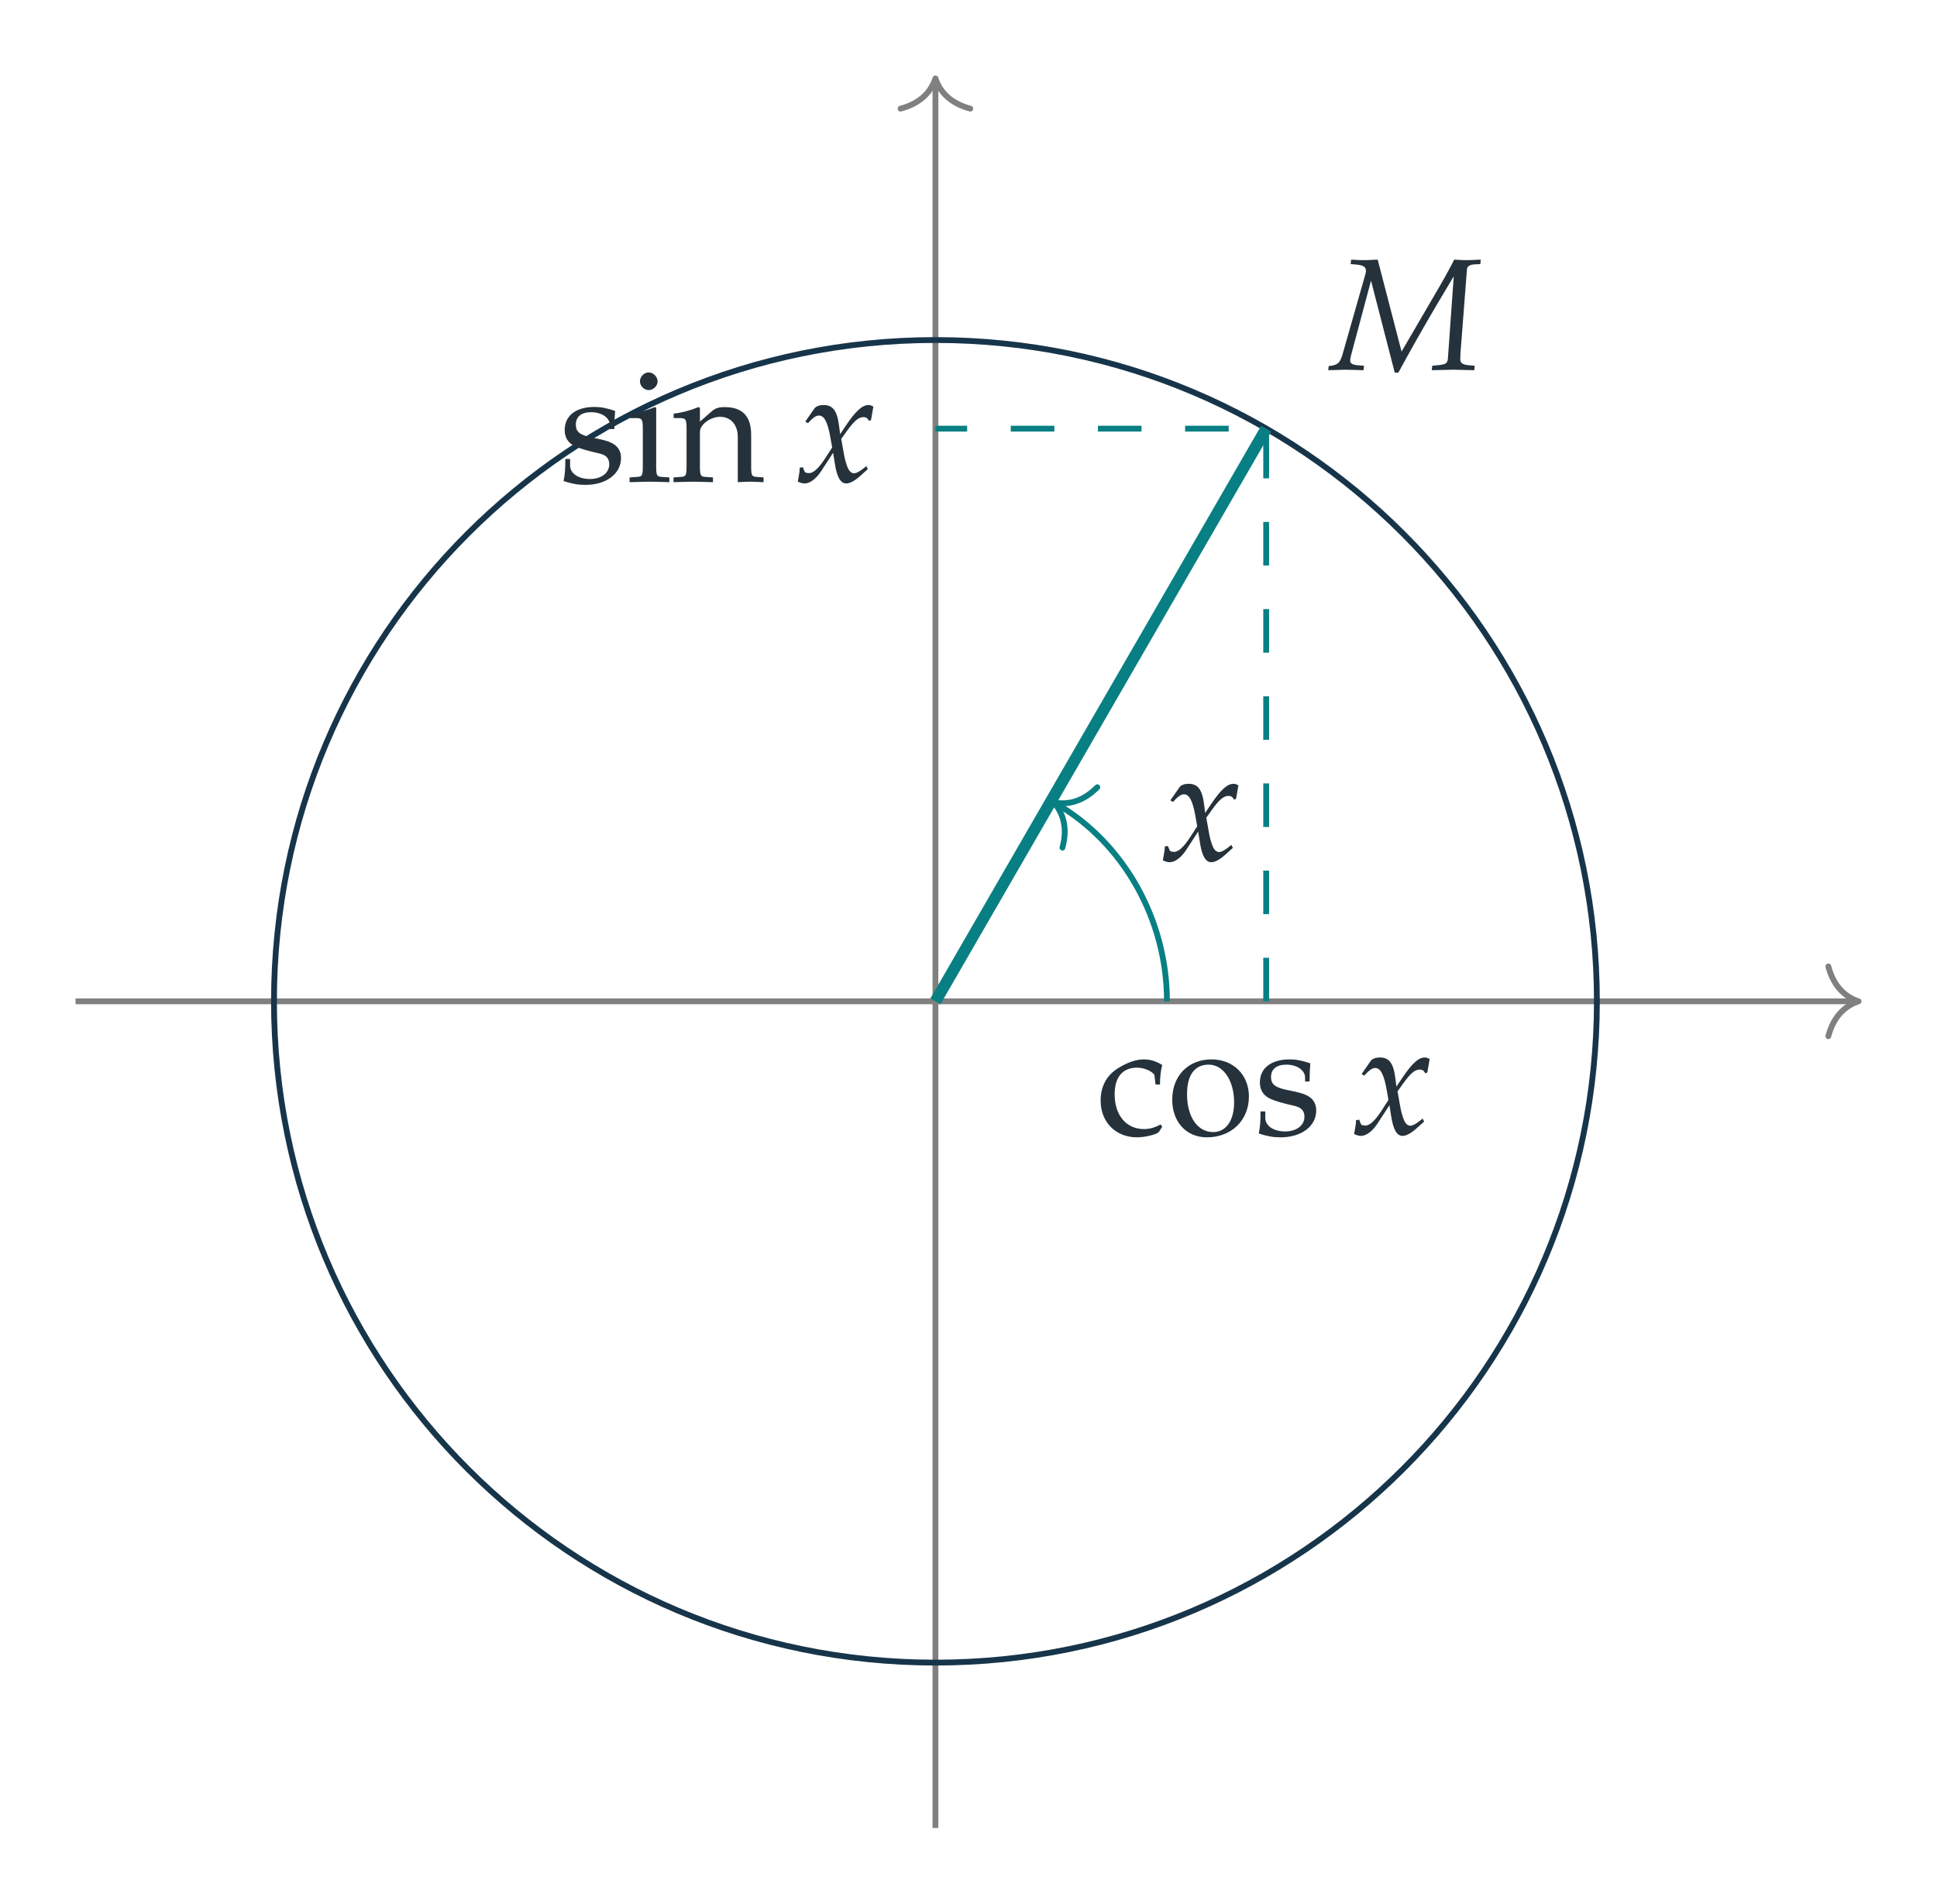
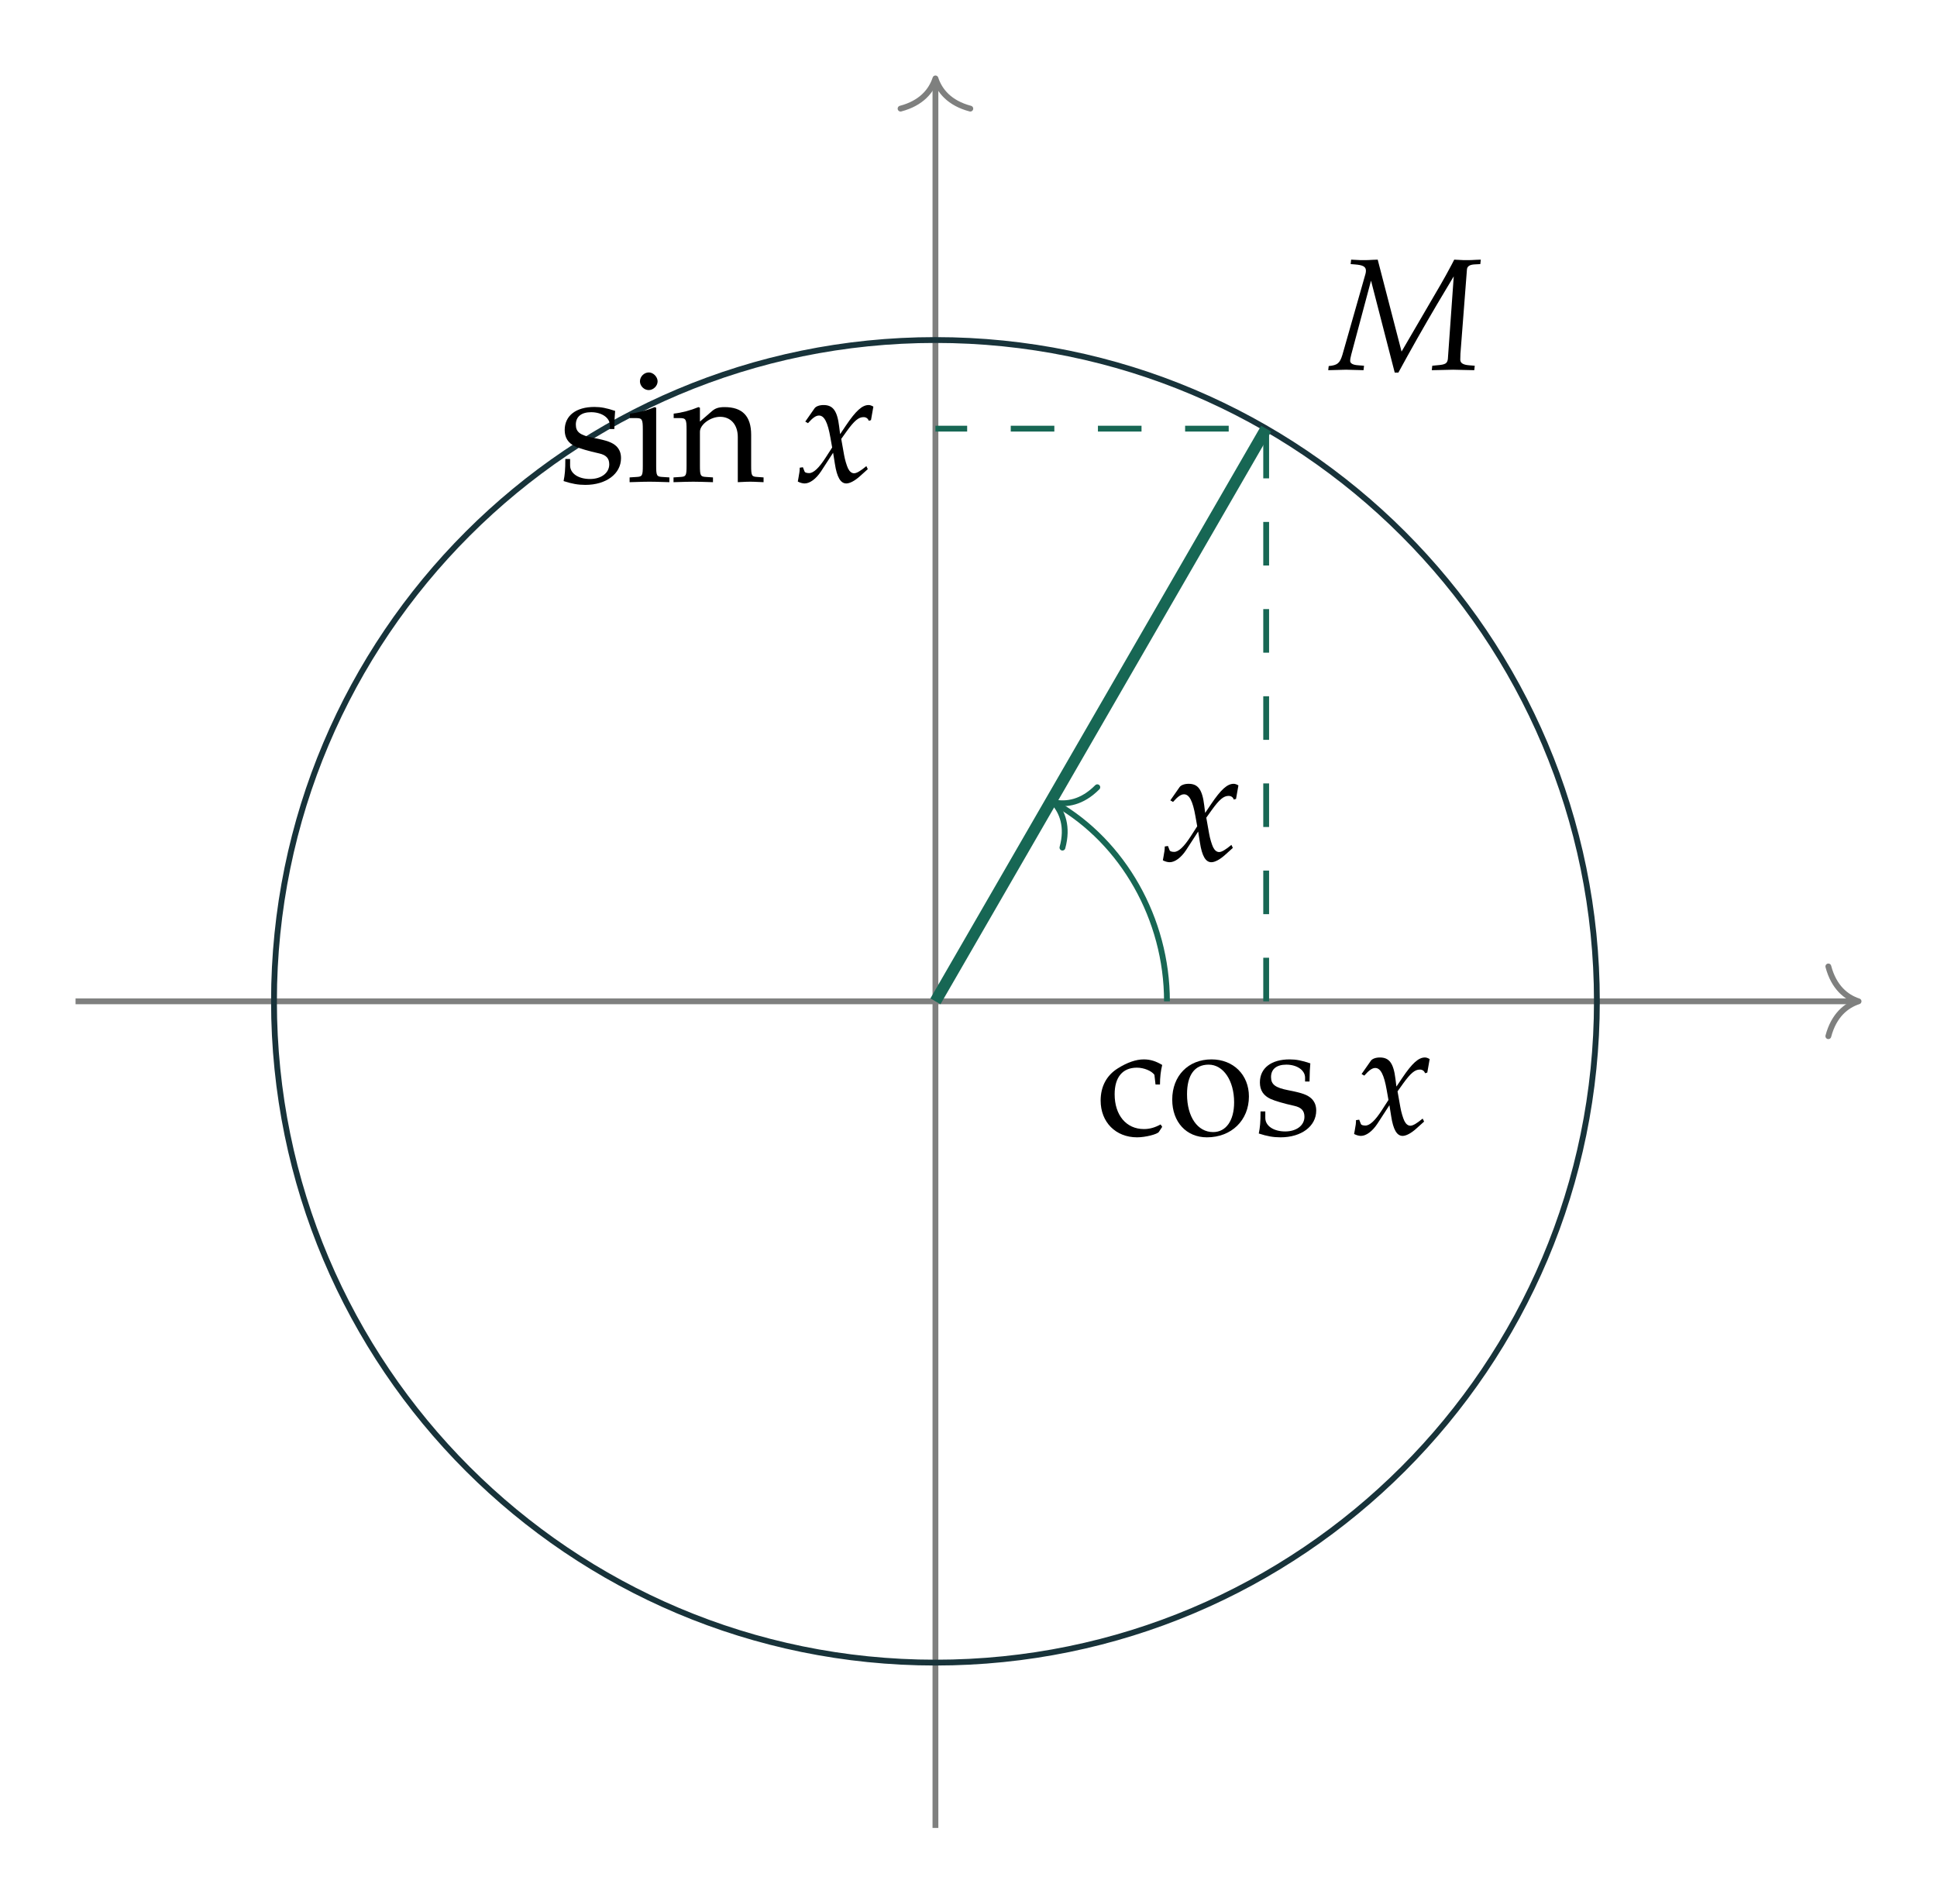
<svg xmlns="http://www.w3.org/2000/svg" xmlns:xlink="http://www.w3.org/1999/xlink" version="1.1" width="132.818" height="130.55" viewBox="0 0 132.818 130.55">
  <defs>
    <path id="font_1_12" d="M.021 .088C.021 .068 .019 .055 .013 .023 .011 .011 .01 .008 .009 .001 .024-.007 .04-.011 .052-.011 .085-.011 .124 .018 .155 .065L.231 .182 .242 .113C.255 .028 .278-.011 .314-.011 .336-.011 .368 .006 .4 .035L.449 .079 .44 .098C.404 .068 .379 .053 .363 .053 .348 .053 .335 .063 .325 .083 .316 .102 .305 .139 .3 .168L.282 .269 .317 .318C.364 .383 .391 .406 .422 .406 .438 .406 .45 .398 .455 .383L.469 .387 .484 .472C.472 .479 .463 .482 .454 .482 .414 .482 .374 .446 .312 .354L.275 .299 .269 .347C.257 .446 .23 .482 .171 .482 .145 .482 .123 .474 .114 .461L.056 .378 .073 .368C.103 .402 .123 .416 .142 .416 .175 .416 .197 .375 .214 .277L.225 .215 .185 .153C.142 .086 .108 .054 .08 .054 .065 .054 .054 .058 .052 .063L.041 .091 .021 .088Z" />
    <path id="font_2_15" d="M.399 .312C.399 .358 .404 .399 .413 .435 .373 .459 .338 .47 .297 .47 .249 .47 .193 .451 .133 .413 .063 .369 .026 .299 .026 .211 .026 .075 .121-.02 .255-.02 .307-.02 .382-.001 .392 .014L.413 .046 .403 .061C.366 .041 .334 .032 .298 .032 .187 .032 .114 .119 .114 .251 .114 .358 .164 .418 .254 .418 .298 .418 .346 .398 .364 .373L.371 .312H.399Z" />
    <path id="font_2_4" d="M.279 .47C.133 .47 .032 .367 .032 .217 .032 .076 .121-.02 .25-.02 .404-.02 .514 .087 .514 .237 .514 .373 .416 .47 .279 .47M.261 .437C.353 .437 .421 .337 .421 .2 .421 .085 .37 .013 .289 .013 .191 .013 .125 .109 .125 .251 .125 .372 .173 .437 .261 .437Z" />
    <path id="font_2_5" d="M.041 .143C.041 .074 .038 .044 .03 .004 .082-.013 .121-.02 .167-.02 .298-.02 .391 .05 .391 .148 .391 .179 .382 .202 .363 .222 .337 .247 .304 .259 .216 .276 .134 .292 .107 .312 .107 .359 .107 .409 .142 .437 .203 .437 .27 .437 .321 .402 .321 .355V.331H.349C.35 .39 .351 .414 .354 .445 .301 .463 .265 .47 .224 .47 .108 .47 .037 .415 .037 .325 .037 .276 .059 .242 .105 .221 .132 .209 .185 .193 .253 .178 .298 .168 .317 .147 .317 .109 .317 .055 .267 .017 .196 .017 .123 .017 .071 .052 .071 .102V.143H.041Z" />
    <path id="font_2_1" d="M.188 .465 .179 .469C.128 .448 .076 .434 .023 .428V.4H.06C.1 .4 .104 .393 .104 .327V.102C.104 .039 .101 .032 .067 .03L.021 .027V-.003C.121 0 .121 0 .146 0 .171 0 .171 0 .271-.003V.027L.225 .03C.191 .032 .188 .039 .188 .102V.465M.142 .687C.112 .687 .086 .661 .086 .631 .086 .602 .112 .576 .141 .576 .17 .576 .197 .602 .197 .631 .197 .659 .17 .687 .142 .687Z" />
    <path id="font_2_3" d="M.41-.003C.471 0 .472 0 .489 0 .503 0 .503 0 .572-.003V.027L.531 .03C.497 .032 .494 .038 .494 .102V.295C.494 .412 .439 .469 .327 .469 .29 .469 .269 .462 .248 .444L.172 .378V.465L.163 .469C.112 .448 .06 .434 .007 .428V.4H.044C.084 .4 .088 .393 .088 .327V.102C.088 .039 .085 .032 .051 .03L.006 .027V-.003C.074-.001 .101 0 .13 0 .159 0 .186-.001 .254-.003V.027L.209 .03C.175 .032 .172 .039 .172 .102V.314C.172 .359 .238 .408 .299 .408 .366 .408 .41 .358 .41 .281V-.003Z" />
    <path id="font_1_8" d="M.937 .664 .94 .692 .912 .691C.884 .689 .869 .689 .856 .689H.832L.773 .692 .757 .661C.73 .61 .711 .576 .688 .536L.442 .114 .292 .692 .264 .691C.236 .689 .221 .689 .208 .689H.184L.125 .692 .122 .664 .148 .662C.2 .658 .218 .648 .218 .622 .218 .616 .217 .609 .215 .602L.07 .093C.054 .041 .039 .028-.016 .023L-.019-.003 .02-.002C.054-.001 .079 0 .093 0 .107 0 .133-.001 .168-.002L.203-.003 .206 .025 .168 .028C.136 .03 .119 .04 .119 .055 .119 .065 .121 .078 .126 .096L.25 .56 .399-.018H.422L.479 .086C.557 .227 .651 .389 .718 .5L.77 .587 .733 .067C.729 .039 .717 .032 .666 .028L.635 .025 .632-.003 .679-.002C.721-.001 .751 0 .766 0 .782 0 .812-.001 .853-.002L.899-.003 .902 .025 .865 .028C.829 .031 .811 .042 .811 .063L.812 .1 .853 .631C.855 .65 .87 .66 .899 .662L.937 .664Z" />
  </defs>
  <path transform="matrix(1,0,0,-1,64.142,68.676)" stroke-width=".399" stroke-linecap="butt" stroke-miterlimit="10" stroke-linejoin="miter" fill="none" stroke="#7f807f" d="M-58.962 0H63.098" />
  <path transform="matrix(1,0,0,-1,127.4395,68.676)" stroke-width=".399" stroke-linecap="round" stroke-linejoin="round" fill="none" stroke="#7f807f" d="M-2.072 2.391C-1.694 .956-.85 .279 0 0-.85-.279-1.694-.956-2.072-2.391" />
  <path transform="matrix(1,0,0,-1,64.142,68.676)" stroke-width=".399" stroke-linecap="butt" stroke-miterlimit="10" stroke-linejoin="miter" fill="none" stroke="#7f807f" d="M0-56.694V63.098" />
  <path transform="matrix(0,-1,-1,-0,64.142,5.378452)" stroke-width=".399" stroke-linecap="round" stroke-linejoin="round" fill="none" stroke="#7f807f" d="M-2.072 2.391C-1.694 .956-.85 .279 0 0-.85-.279-1.694-.956-2.072-2.391" />
-   <path transform="matrix(1,0,0,-1,64.142,68.676)" stroke-width=".399" stroke-linecap="butt" stroke-miterlimit="10" stroke-linejoin="miter" fill="none" stroke="#17354a" d="M45.355 0C45.355 25.049 25.049 45.355 0 45.355-25.049 45.355-45.355 25.049-45.355 0-45.355-25.049-25.049-45.355 0-45.355 25.049-45.355 45.355-25.049 45.355 0ZM0 0" />
-   <path transform="matrix(1,0,0,-1,64.142,68.676)" stroke-width=".797" stroke-linecap="butt" stroke-miterlimit="10" stroke-linejoin="miter" fill="none" stroke="#087f83" d="M0 0 22.678 39.277" />
-   <path transform="matrix(1,0,0,-1,64.142,68.676)" stroke-width=".399" stroke-linecap="butt" stroke-dasharray="2.989,2.989" stroke-miterlimit="10" stroke-linejoin="miter" fill="none" stroke="#087f83" d="M22.678 0V39.277H0" />
-   <path transform="matrix(1,0,0,-1,64.142,68.676)" stroke-width=".399" stroke-linecap="butt" stroke-miterlimit="10" stroke-linejoin="miter" fill="none" stroke="#087f83" d="M15.875 0C15.875 5.671 12.848 10.913 8.282 13.549" />
-   <path transform="matrix(-.86601,-.5,-.5,.86601,72.25182,55.02785)" stroke-width=".399" stroke-linecap="round" stroke-linejoin="round" fill="none" stroke="#087f83" d="M-2.072 2.391C-1.694 .956-.85 .279 0 0-.85-.279-1.694-.956-2.072-2.391" />
-   <use data-text="x" xlink:href="#font_1_12" transform="matrix(10.9091,0,0,-10.9091,79.637,59.01601)" fill="#25323b" />
-   <use data-text="c" xlink:href="#font_2_15" transform="matrix(10.9091,0,0,-10.9091,75.186,77.786)" fill="#25323b" />
-   <use data-text="o" xlink:href="#font_2_4" transform="matrix(10.9091,0,0,-10.9091,80.02964,77.786)" fill="#25323b" />
-   <use data-text="s" xlink:href="#font_2_5" transform="matrix(10.9091,0,0,-10.9091,85.98601,77.786)" fill="#25323b" />
-   <use data-text="x" xlink:href="#font_1_12" transform="matrix(10.9091,0,0,-10.9091,92.751,77.786)" fill="#25323b" />
-   <use data-text="s" xlink:href="#font_2_5" transform="matrix(10.9091,0,0,-10.9091,38.317,33.038)" fill="#25323b" />
-   <use data-text="i" xlink:href="#font_2_1" transform="matrix(10.9091,0,0,-10.9091,42.94246,33.038)" fill="#25323b" />
-   <use data-text="n" xlink:href="#font_2_3" transform="matrix(10.9091,0,0,-10.9091,46.11701,33.038)" fill="#25323b" />
-   <use data-text="x" xlink:href="#font_1_12" transform="matrix(10.9091,0,0,-10.9091,54.606,33.038)" fill="#25323b" />
-   <use data-text="M" xlink:href="#font_1_8" transform="matrix(10.9091,0,0,-10.9091,91.282,25.357)" fill="#25323b" />
+   <path transform="matrix(1,0,0,-1,64.142,68.676)" stroke-width=".399" stroke-linecap="butt" stroke-miterlimit="10" stroke-linejoin="miter" fill="none" stroke="#18333a" d="M45.355 0C45.355 25.049 25.049 45.355 0 45.355-25.049 45.355-45.355 25.049-45.355 0-45.355-25.049-25.049-45.355 0-45.355 25.049-45.355 45.355-25.049 45.355 0ZM0 0" />
+   <path transform="matrix(1,0,0,-1,64.142,68.676)" stroke-width=".797" stroke-linecap="butt" stroke-miterlimit="10" stroke-linejoin="miter" fill="none" stroke="#176754" d="M0 0 22.678 39.277" />
+   <path transform="matrix(1,0,0,-1,64.142,68.676)" stroke-width=".399" stroke-linecap="butt" stroke-dasharray="2.989,2.989" stroke-miterlimit="10" stroke-linejoin="miter" fill="none" stroke="#176754" d="M22.678 0V39.277H0" />
+   <path transform="matrix(1,0,0,-1,64.142,68.676)" stroke-width=".399" stroke-linecap="butt" stroke-miterlimit="10" stroke-linejoin="miter" fill="none" stroke="#176754" d="M15.875 0C15.875 5.671 12.848 10.913 8.282 13.549" />
+   <path transform="matrix(-.86601,-.5,-.5,.86601,72.25182,55.02785)" stroke-width=".399" stroke-linecap="round" stroke-linejoin="round" fill="none" stroke="#176754" d="M-2.072 2.391C-1.694 .956-.85 .279 0 0-.85-.279-1.694-.956-2.072-2.391" />
+   <use data-text="x" xlink:href="#font_1_12" transform="matrix(10.9091,0,0,-10.9091,79.637,59.01601)" />
+   <use data-text="c" xlink:href="#font_2_15" transform="matrix(10.9091,0,0,-10.9091,75.186,77.786)" />
+   <use data-text="o" xlink:href="#font_2_4" transform="matrix(10.9091,0,0,-10.9091,80.02964,77.786)" />
+   <use data-text="s" xlink:href="#font_2_5" transform="matrix(10.9091,0,0,-10.9091,85.98601,77.786)" />
+   <use data-text="x" xlink:href="#font_1_12" transform="matrix(10.9091,0,0,-10.9091,92.751,77.786)" />
+   <use data-text="s" xlink:href="#font_2_5" transform="matrix(10.9091,0,0,-10.9091,38.317,33.038)" />
+   <use data-text="i" xlink:href="#font_2_1" transform="matrix(10.9091,0,0,-10.9091,42.94246,33.038)" />
+   <use data-text="n" xlink:href="#font_2_3" transform="matrix(10.9091,0,0,-10.9091,46.11701,33.038)" />
+   <use data-text="x" xlink:href="#font_1_12" transform="matrix(10.9091,0,0,-10.9091,54.606,33.038)" />
+   <use data-text="M" xlink:href="#font_1_8" transform="matrix(10.9091,0,0,-10.9091,91.282,25.357)" />
</svg>
